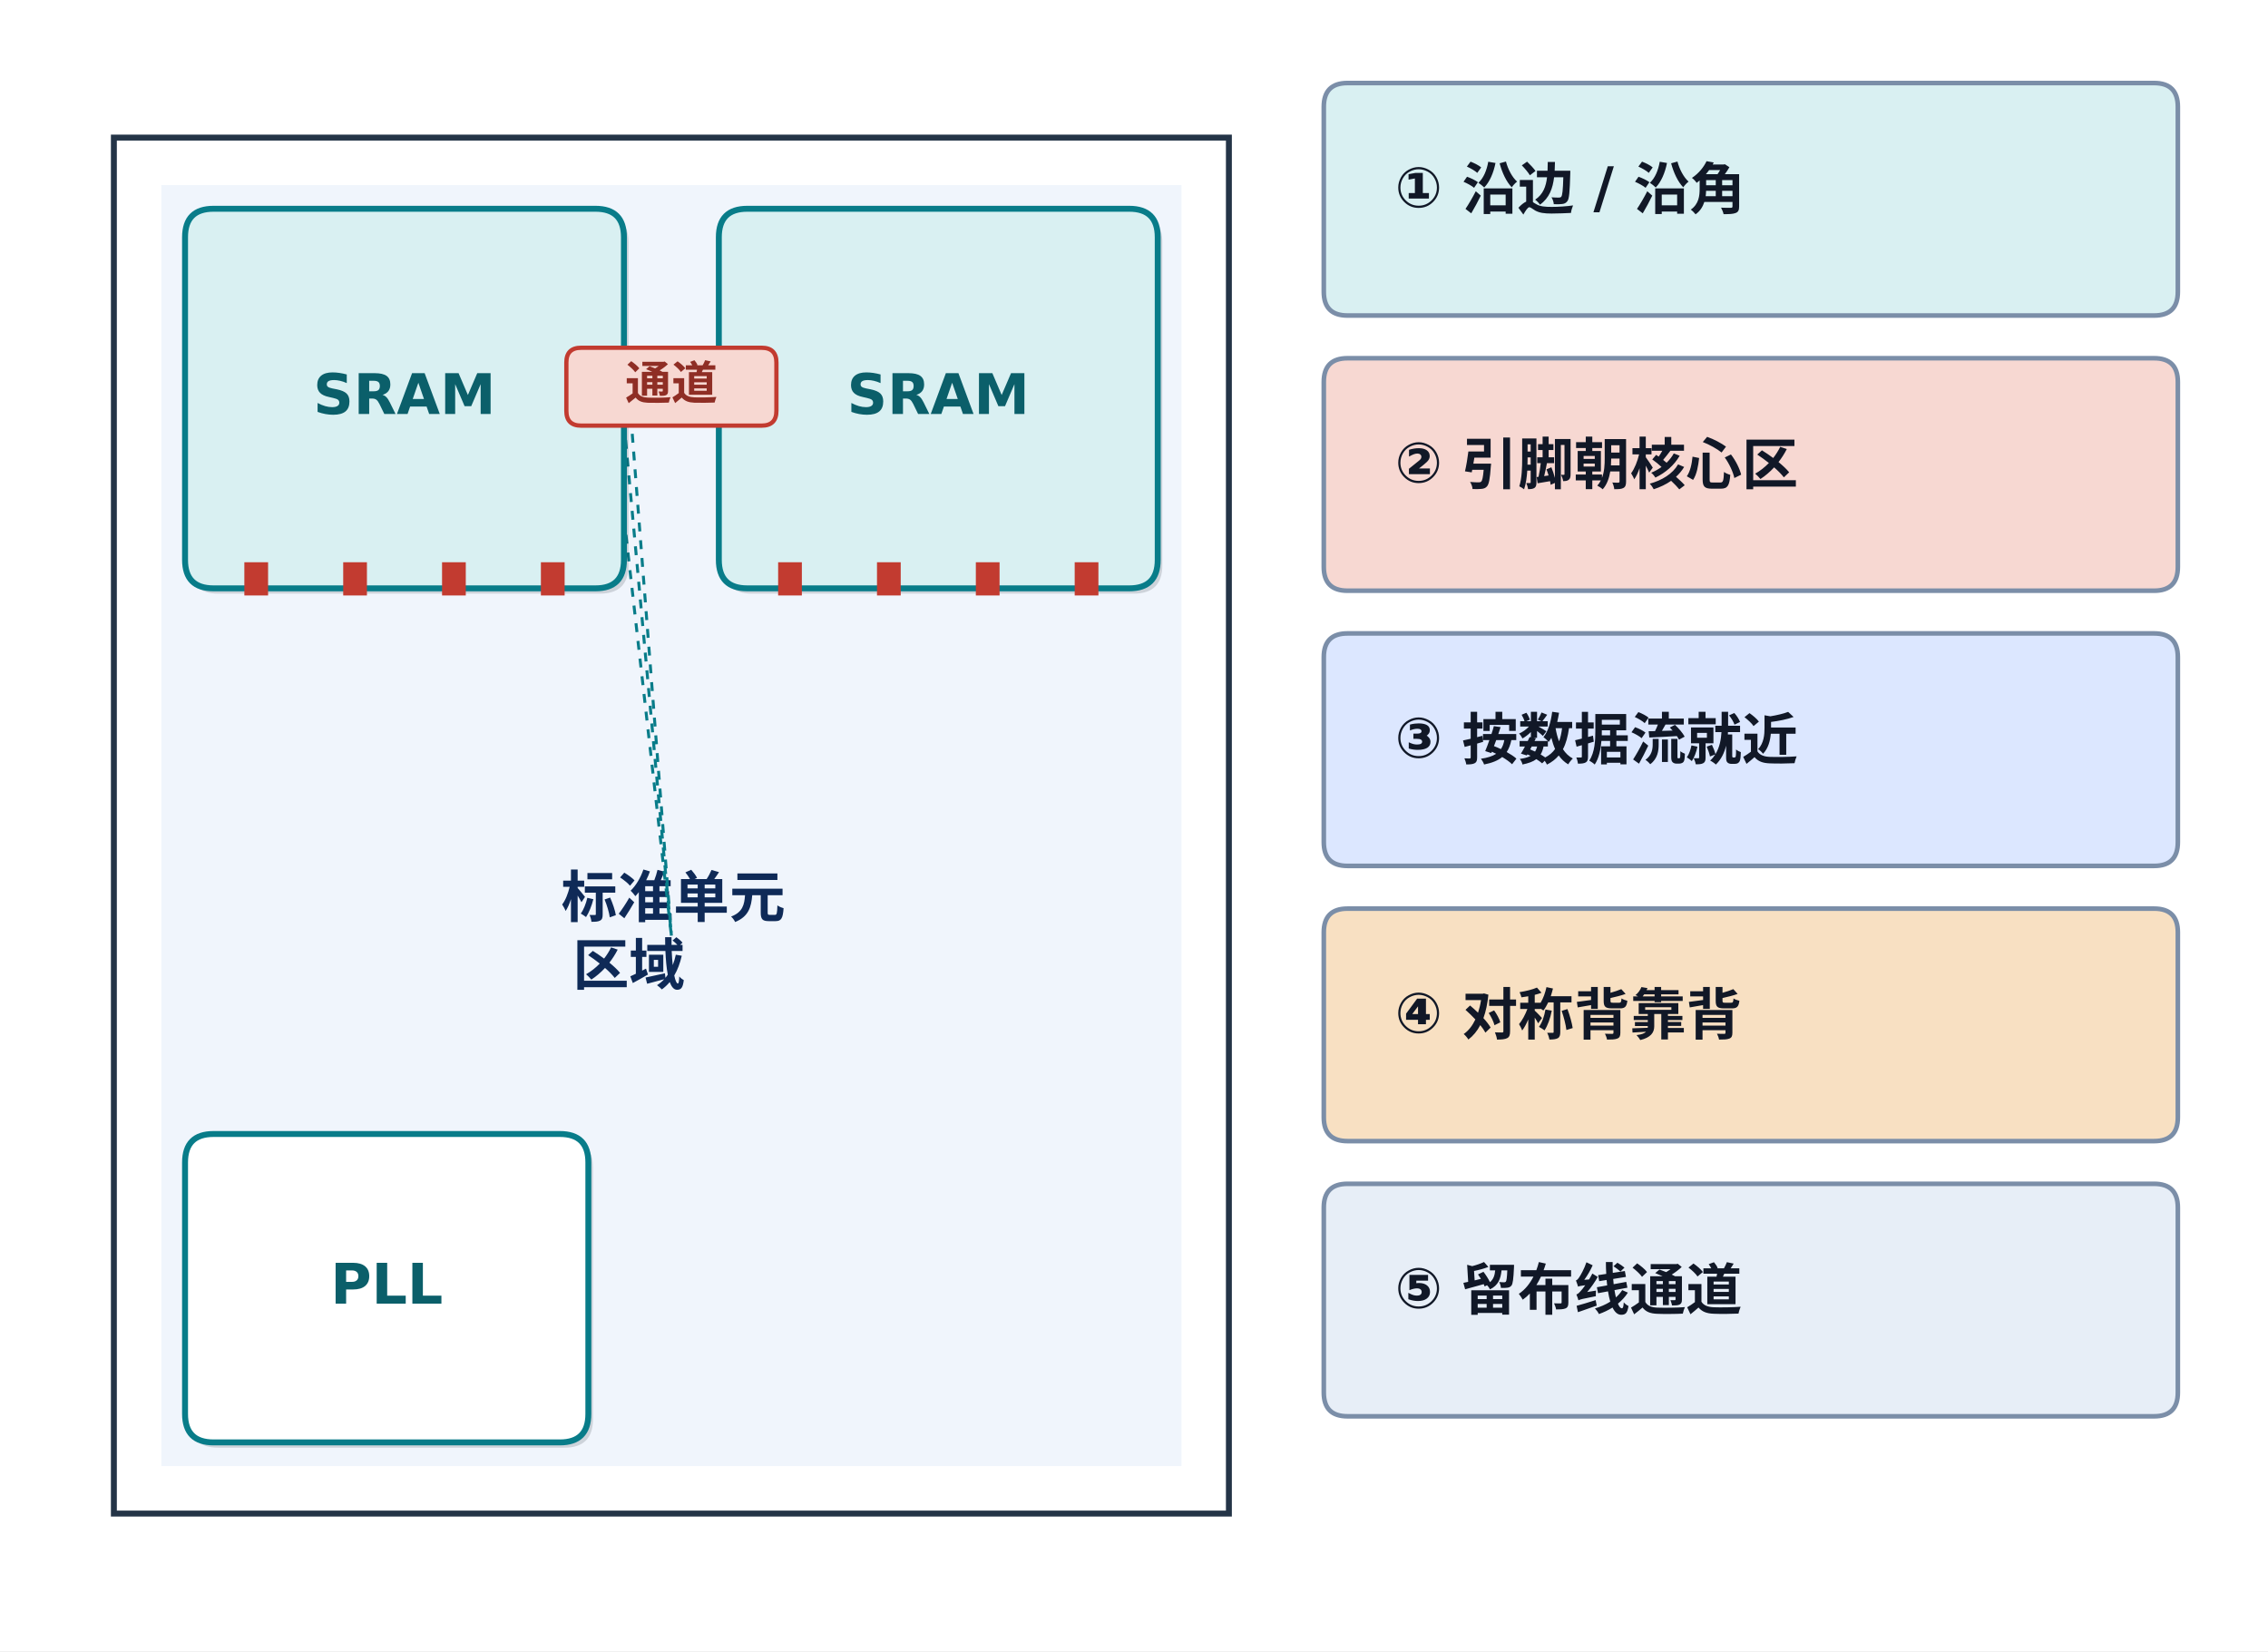
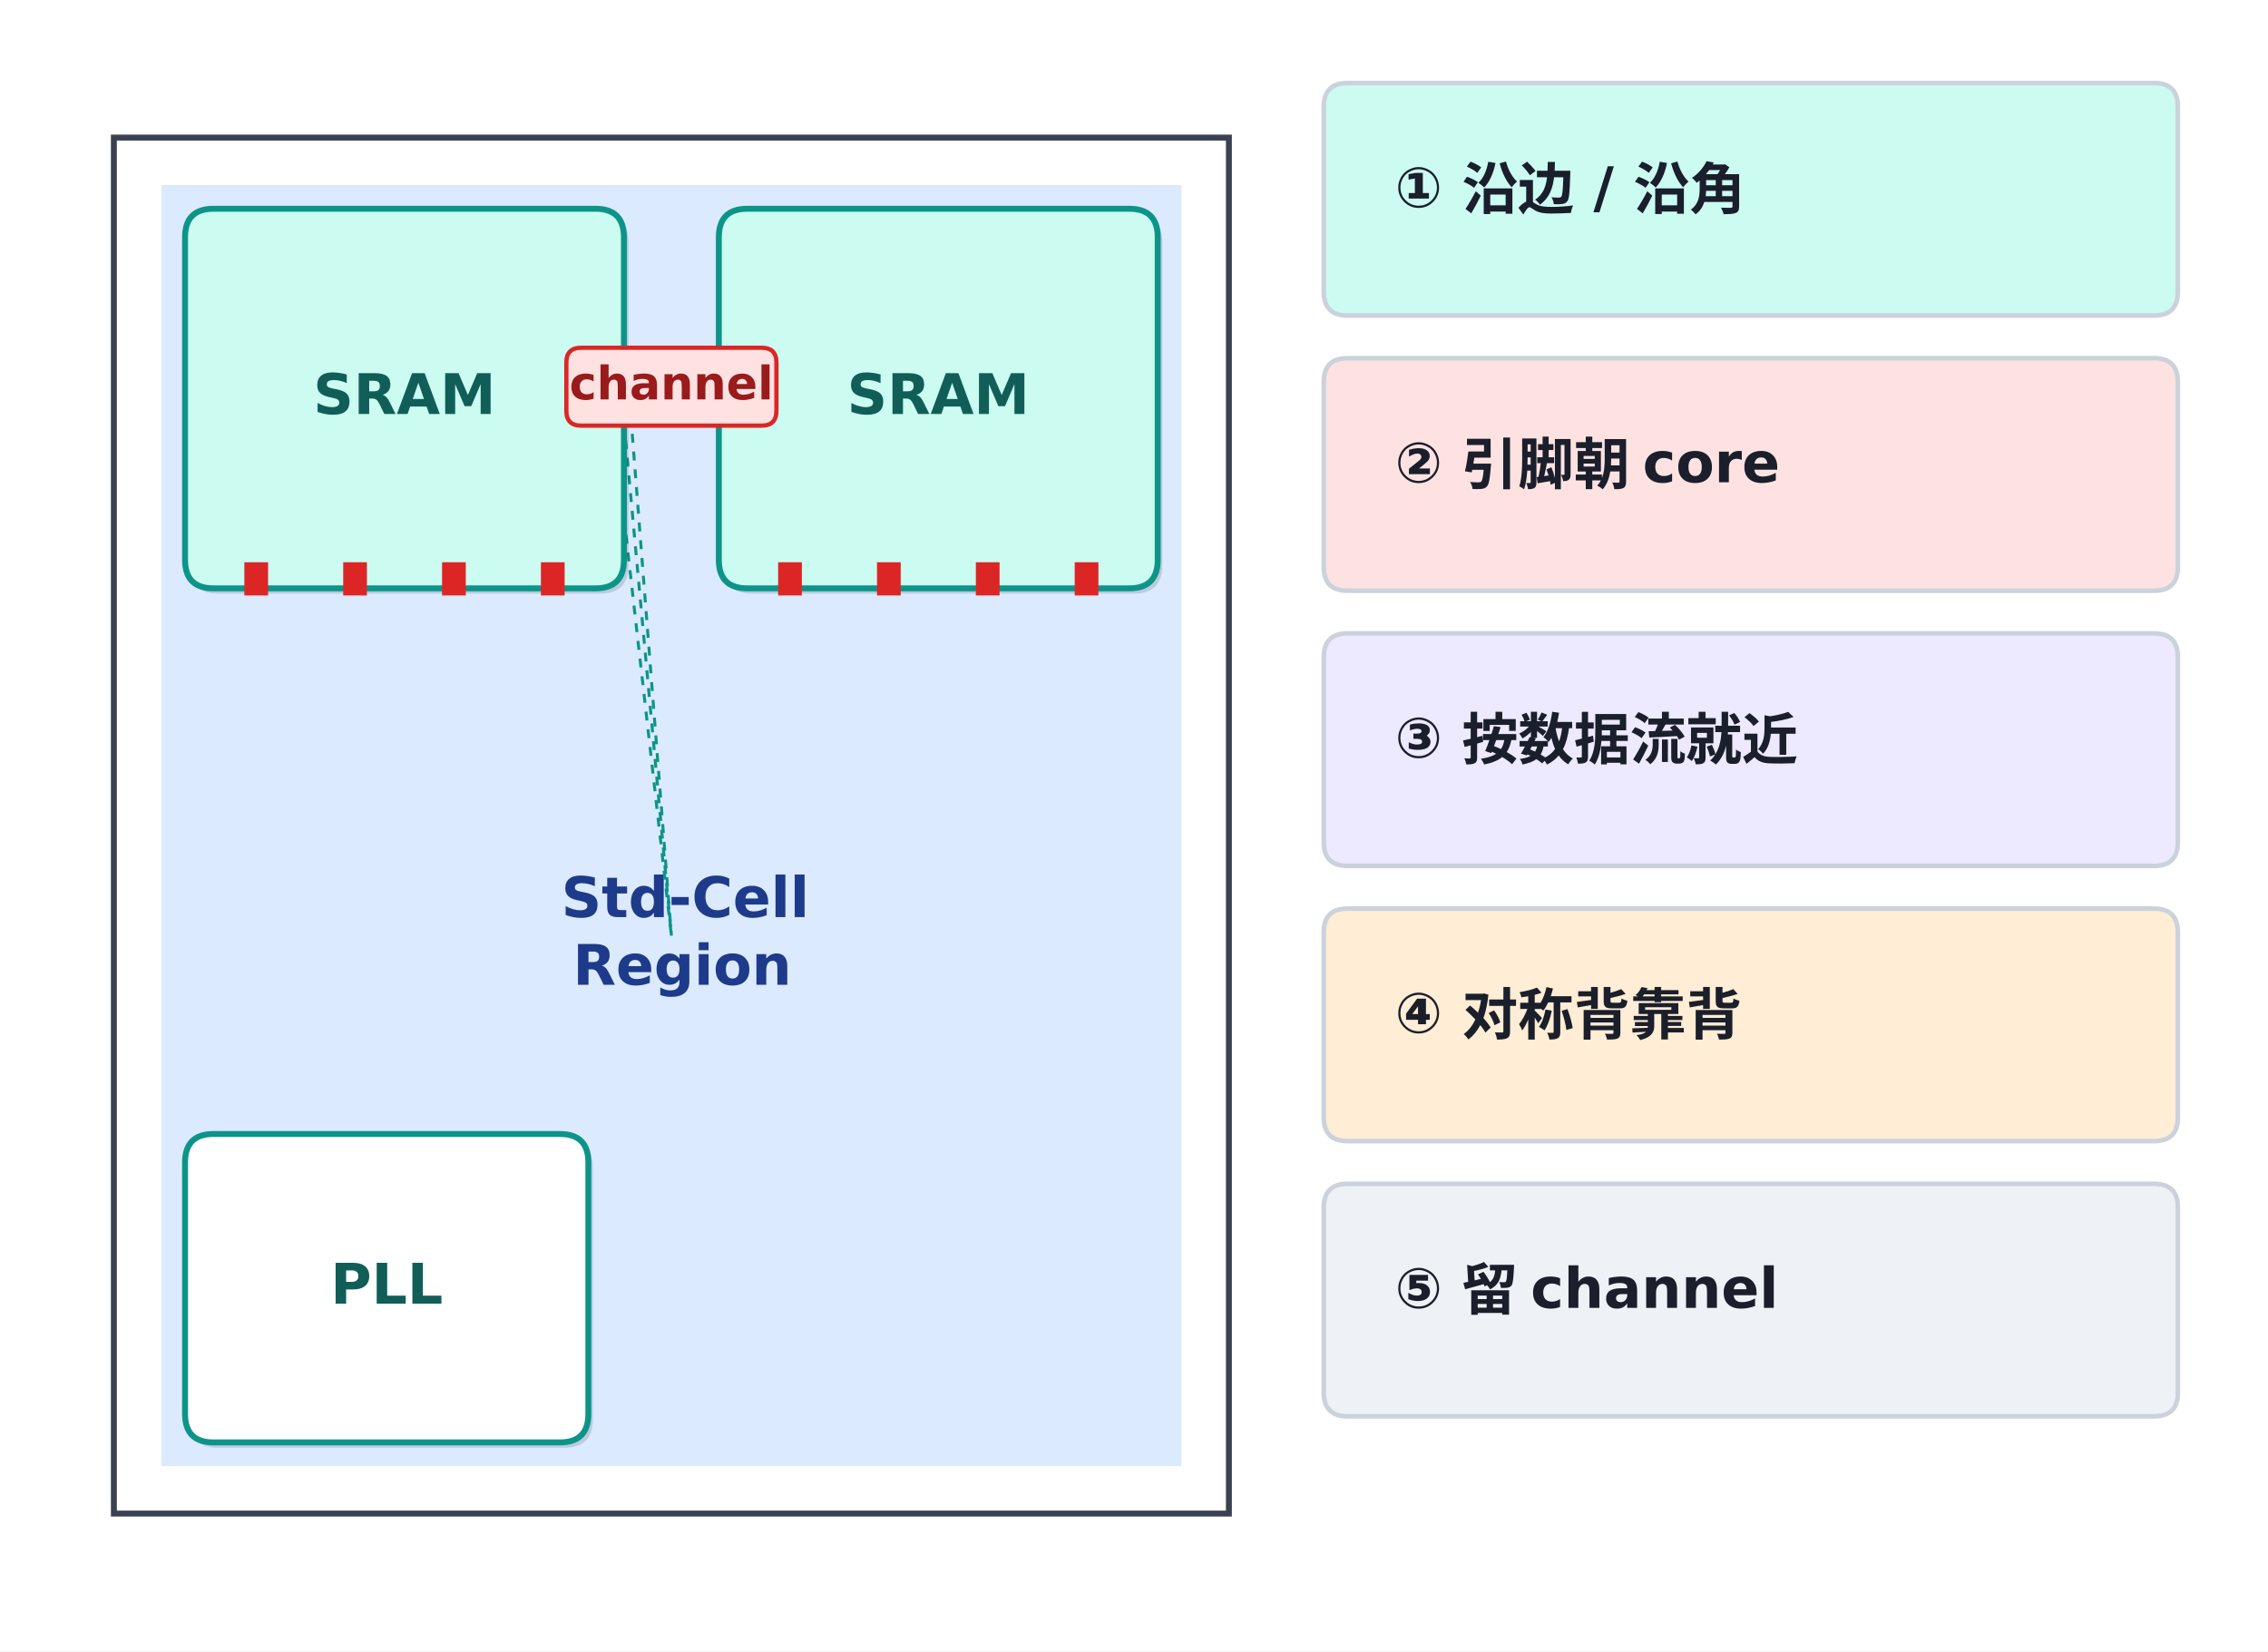
<svg xmlns="http://www.w3.org/2000/svg" width="688.32pt" height="501.12pt" viewBox="0 0 688.32 501.12" version="1.1">
  <defs>
    <style type="text/css">*{stroke-linejoin: round; stroke-linecap: butt}</style>
  </defs>
  <g id="figure_1">
    <g id="patch_1">
      <path d="M 0 501.12  L 688.32 501.12  L 688.32 0  L 0 0  z " style="fill: #ffffff" />
    </g>
    <g id="axes_1">
      <g id="patch_2">
-         <path d="M 5.76 495.36  L 682.56 495.36  L 682.56 5.76  L 5.76 5.76  z " clip-path="url(#p45ab08b6b4)" style="fill: #ffffff" />
+         <path d="M 5.76 495.36  L 682.56 495.36  L 682.56 5.76  L 5.76 5.76  z " clip-path="url(#p9651d8317f)" style="fill: #ffffff" />
      </g>
      <g id="patch_3">
-         <path d="M 34.56 459.36  L 372.96 459.36  L 372.96 41.76  L 34.56 41.76  z " clip-path="url(#p45ab08b6b4)" style="fill: #ffffff; stroke: #243447; stroke-width: 1.8; stroke-linejoin: miter" />
+         <path d="M 34.56 459.36  L 372.96 459.36  L 372.96 41.76  L 34.56 41.76  z " clip-path="url(#p9651d8317f)" style="fill: #ffffff; stroke: #3a4252; stroke-width: 1.8; stroke-linejoin: miter" />
      </g>
      <g id="patch_4">
-         <path d="M 48.96 444.96  L 358.56 444.96  L 358.56 56.16  L 48.96 56.16  z " clip-path="url(#p45ab08b6b4)" style="fill: #D9E6F7; opacity: 0.4" />
+         <path d="M 48.96 444.96  L 358.56 444.96  L 358.56 56.16  L 48.96 56.16  z " clip-path="url(#p9651d8317f)" style="fill: #dbeafe" />
      </g>
      <g id="text_1">
-         <text style="font-weight: 700; font-size: 17px; font-family: 'Microsoft YaHei', 'Microsoft YaHei UI', 'SimHei', 'Segoe UI', 'DejaVu Sans', sans-serif; fill: #0F2A57" transform="translate(170.343 278.3418)">标准单元</text>
-         <text style="font-weight: 700; font-size: 17px; font-family: 'Microsoft YaHei', 'Microsoft YaHei UI', 'SimHei', 'Segoe UI', 'DejaVu Sans', sans-serif; fill: #0F2A57" transform="translate(173.8533 298.8751)">区域</text>
+         <text style="font-weight: 700; font-size: 17px; font-family: 'Microsoft YaHei', 'Microsoft YaHei UI', 'SimHei', 'Segoe UI', 'DejaVu Sans', sans-serif; fill: #1e3a8a" transform="translate(170.343 278.3418)">Std-Cell</text>
+         <text style="font-weight: 700; font-size: 17px; font-family: 'Microsoft YaHei', 'Microsoft YaHei UI', 'SimHei', 'Segoe UI', 'DejaVu Sans', sans-serif; fill: #1e3a8a" transform="translate(173.8533 298.8751)">Region</text>
      </g>
      <g id="patch_5">
-         <path d="M 408.96 95.76  L 653.76 95.76  Q 660.96 95.76 660.96 88.56  L 660.96 32.4  Q 660.96 25.2 653.76 25.2  L 408.96 25.2  Q 401.76 25.2 401.76 32.4  L 401.76 88.56  Q 401.76 95.76 408.96 95.76  z " clip-path="url(#p45ab08b6b4)" style="fill: #D9F0F2; stroke: #7B8EA8; stroke-width: 1.4; stroke-linejoin: miter" />
+         <path d="M 408.96 95.76  L 653.76 95.76  Q 660.96 95.76 660.96 88.56  L 660.96 32.4  Q 660.96 25.2 653.76 25.2  L 408.96 25.2  Q 401.76 25.2 401.76 32.4  L 401.76 88.56  Q 401.76 95.76 408.96 95.76  z " clip-path="url(#p9651d8317f)" style="fill: #ccfbf1; stroke: #cbd2dc; stroke-width: 1.4; stroke-linejoin: miter" />
      </g>
      <g id="patch_6">
-         <path d="M 408.96 179.28  L 653.76 179.28  Q 660.96 179.28 660.96 172.08  L 660.96 115.92  Q 660.96 108.72 653.76 108.72  L 408.96 108.72  Q 401.76 108.72 401.76 115.92  L 401.76 172.08  Q 401.76 179.28 408.96 179.28  z " clip-path="url(#p45ab08b6b4)" style="fill: #F7D8D2; stroke: #7B8EA8; stroke-width: 1.4; stroke-linejoin: miter" />
+         <path d="M 408.96 179.28  L 653.76 179.28  Q 660.96 179.28 660.96 172.08  L 660.96 115.92  Q 660.96 108.72 653.76 108.72  L 408.96 108.72  Q 401.76 108.72 401.76 115.92  L 401.76 172.08  Q 401.76 179.28 408.96 179.28  z " clip-path="url(#p9651d8317f)" style="fill: #fee2e2; stroke: #cbd2dc; stroke-width: 1.4; stroke-linejoin: miter" />
      </g>
      <g id="patch_7">
-         <path d="M 408.96 262.8  L 653.76 262.8  Q 660.96 262.8 660.96 255.6  L 660.96 199.44  Q 660.96 192.24 653.76 192.24  L 408.96 192.24  Q 401.76 192.24 401.76 199.44  L 401.76 255.6  Q 401.76 262.8 408.96 262.8  z " clip-path="url(#p45ab08b6b4)" style="fill: #DCE7FF; stroke: #7B8EA8; stroke-width: 1.4; stroke-linejoin: miter" />
+         <path d="M 408.96 262.8  L 653.76 262.8  Q 660.96 262.8 660.96 255.6  L 660.96 199.44  Q 660.96 192.24 653.76 192.24  L 408.96 192.24  Q 401.76 192.24 401.76 199.44  L 401.76 255.6  Q 401.76 262.8 408.96 262.8  z " clip-path="url(#p9651d8317f)" style="fill: #ede9fe; stroke: #cbd2dc; stroke-width: 1.4; stroke-linejoin: miter" />
      </g>
      <g id="patch_8">
-         <path d="M 408.96 346.32  L 653.76 346.32  Q 660.96 346.32 660.96 339.12  L 660.96 282.96  Q 660.96 275.76 653.76 275.76  L 408.96 275.76  Q 401.76 275.76 401.76 282.96  L 401.76 339.12  Q 401.76 346.32 408.96 346.32  z " clip-path="url(#p45ab08b6b4)" style="fill: #F8E0C2; stroke: #7B8EA8; stroke-width: 1.4; stroke-linejoin: miter" />
+         <path d="M 408.96 346.32  L 653.76 346.32  Q 660.96 346.32 660.96 339.12  L 660.96 282.96  Q 660.96 275.76 653.76 275.76  L 408.96 275.76  Q 401.76 275.76 401.76 282.96  L 401.76 339.12  Q 401.76 346.32 408.96 346.32  z " clip-path="url(#p9651d8317f)" style="fill: #ffedd5; stroke: #cbd2dc; stroke-width: 1.4; stroke-linejoin: miter" />
      </g>
      <g id="patch_9">
-         <path d="M 408.96 429.84  L 653.76 429.84  Q 660.96 429.84 660.96 422.64  L 660.96 366.48  Q 660.96 359.28 653.76 359.28  L 408.96 359.28  Q 401.76 359.28 401.76 366.48  L 401.76 422.64  Q 401.76 429.84 408.96 429.84  z " clip-path="url(#p45ab08b6b4)" style="fill: #E7EEF7; stroke: #7B8EA8; stroke-width: 1.4; stroke-linejoin: miter" />
+         <path d="M 408.96 429.84  L 653.76 429.84  Q 660.96 429.84 660.96 422.64  L 660.96 366.48  Q 660.96 359.28 653.76 359.28  L 408.96 359.28  Q 401.76 359.28 401.76 366.48  L 401.76 422.64  Q 401.76 429.84 408.96 429.84  z " clip-path="url(#p9651d8317f)" style="fill: #eef1f5; stroke: #cbd2dc; stroke-width: 1.4; stroke-linejoin: miter" />
      </g>
      <g id="line2d_1">
-         <path d="M 189.36 156.96  L 203.76 283.968  " clip-path="url(#p45ab08b6b4)" style="fill: none; stroke-dasharray: 2.7,2.7; stroke-dashoffset: 0; stroke: #087C89; stroke-width: 0.9" />
+         <path d="M 189.36 156.96  L 203.76 283.968  " clip-path="url(#p9651d8317f)" style="fill: none; stroke-dasharray: 2.7,2.7; stroke-dashoffset: 0; stroke: #0d9488; stroke-width: 0.9" />
      </g>
      <g id="line2d_2">
-         <path d="M 189.36 128.16  L 203.76 283.968  " clip-path="url(#p45ab08b6b4)" style="fill: none; stroke-dasharray: 2.7,2.7; stroke-dashoffset: 0; stroke: #087C89; stroke-width: 0.9" />
+         <path d="M 189.36 128.16  L 203.76 283.968  " clip-path="url(#p9651d8317f)" style="fill: none; stroke-dasharray: 2.7,2.7; stroke-dashoffset: 0; stroke: #0d9488; stroke-width: 0.9" />
      </g>
      <g id="line2d_3">
-         <path d="M 189.36 99.36  L 203.76 283.968  " clip-path="url(#p45ab08b6b4)" style="fill: none; stroke-dasharray: 2.7,2.7; stroke-dashoffset: 0; stroke: #087C89; stroke-width: 0.9" />
+         <path d="M 189.36 99.36  L 203.76 283.968  " clip-path="url(#p9651d8317f)" style="fill: none; stroke-dasharray: 2.7,2.7; stroke-dashoffset: 0; stroke: #0d9488; stroke-width: 0.9" />
      </g>
      <g id="text_2">
-         <text style="font-weight: 700; font-size: 17px; font-family: 'Microsoft YaHei', 'Microsoft YaHei UI', 'SimHei', 'Segoe UI', 'DejaVu Sans', sans-serif; text-anchor: start; fill: #111827" x="423.36" y="62.849" transform="rotate(-0 423.36 62.84938)">① 沿边 / 沿角</text>
+         <text style="font-weight: 700; font-size: 17px; font-family: 'Microsoft YaHei', 'Microsoft YaHei UI', 'SimHei', 'Segoe UI', 'DejaVu Sans', sans-serif; text-anchor: start; fill: #1a1f2b" x="423.36" y="62.849" transform="rotate(-0 423.36 62.84938)">① 沿边 / 沿角</text>
      </g>
      <g id="text_3">
-         <text style="font-weight: 700; font-size: 17px; font-family: 'Microsoft YaHei', 'Microsoft YaHei UI', 'SimHei', 'Segoe UI', 'DejaVu Sans', sans-serif; text-anchor: start; fill: #111827" x="423.36" y="146.369" transform="rotate(-0 423.36 146.3694)">② 引脚朝核心区</text>
+         <text style="font-weight: 700; font-size: 17px; font-family: 'Microsoft YaHei', 'Microsoft YaHei UI', 'SimHei', 'Segoe UI', 'DejaVu Sans', sans-serif; text-anchor: start; fill: #1a1f2b" x="423.36" y="146.369" transform="rotate(-0 423.36 146.3694)">② 引脚朝 core</text>
      </g>
      <g id="text_4">
-         <text style="font-weight: 700; font-size: 17px; font-family: 'Microsoft YaHei', 'Microsoft YaHei UI', 'SimHei', 'Segoe UI', 'DejaVu Sans', sans-serif; text-anchor: start; fill: #111827" x="423.36" y="229.889" transform="rotate(-0 423.36 229.8894)">③ 按数据流就近</text>
+         <text style="font-weight: 700; font-size: 17px; font-family: 'Microsoft YaHei', 'Microsoft YaHei UI', 'SimHei', 'Segoe UI', 'DejaVu Sans', sans-serif; text-anchor: start; fill: #1a1f2b" x="423.36" y="229.889" transform="rotate(-0 423.36 229.8894)">③ 按数据流就近</text>
      </g>
      <g id="text_5">
-         <text style="font-weight: 700; font-size: 17px; font-family: 'Microsoft YaHei', 'Microsoft YaHei UI', 'SimHei', 'Segoe UI', 'DejaVu Sans', sans-serif; text-anchor: start; fill: #111827" x="423.36" y="313.409" transform="rotate(-0 423.36 313.4094)">④ 对称背靠背</text>
+         <text style="font-weight: 700; font-size: 17px; font-family: 'Microsoft YaHei', 'Microsoft YaHei UI', 'SimHei', 'Segoe UI', 'DejaVu Sans', sans-serif; text-anchor: start; fill: #1a1f2b" x="423.36" y="313.409" transform="rotate(-0 423.36 313.4094)">④ 对称背靠背</text>
      </g>
      <g id="text_6">
-         <text style="font-weight: 700; font-size: 17px; font-family: 'Microsoft YaHei', 'Microsoft YaHei UI', 'SimHei', 'Segoe UI', 'DejaVu Sans', sans-serif; text-anchor: start; fill: #111827" x="423.36" y="396.929" transform="rotate(-0 423.36 396.9294)">⑤ 留布线通道</text>
+         <text style="font-weight: 700; font-size: 17px; font-family: 'Microsoft YaHei', 'Microsoft YaHei UI', 'SimHei', 'Segoe UI', 'DejaVu Sans', sans-serif; text-anchor: start; fill: #1a1f2b" x="423.36" y="396.929" transform="rotate(-0 423.36 396.9294)">⑤ 留 channel</text>
      </g>
      <g id="patch_10">
-         <path d="M 66.2 180.16  L 182.12 180.16  Q 190.76 180.16 190.76 171.52  L 190.76 73.6  Q 190.76 64.96 182.12 64.96  L 66.2 64.96  Q 57.56 64.96 57.56 73.6  L 57.56 171.52  Q 57.56 180.16 66.2 180.16  z " clip-path="url(#p45ab08b6b4)" style="fill: #111827; opacity: 0.16" />
-         <path d="M 64.8 178.56  L 180.72 178.56  Q 189.36 178.56 189.36 169.92  L 189.36 72  Q 189.36 63.36 180.72 63.36  L 64.8 63.36  Q 56.16 63.36 56.16 72  L 56.16 169.92  Q 56.16 178.56 64.8 178.56  z " clip-path="url(#p45ab08b6b4)" style="fill: #D9F0F2; stroke: #087C89; stroke-width: 1.8; stroke-linejoin: miter" />
+         <path d="M 66.2 180.16  L 182.12 180.16  Q 190.76 180.16 190.76 171.52  L 190.76 73.6  Q 190.76 64.96 182.12 64.96  L 66.2 64.96  Q 57.56 64.96 57.56 73.6  L 57.56 171.52  Q 57.56 180.16 66.2 180.16  z " clip-path="url(#p9651d8317f)" style="fill: #1a1f2b; opacity: 0.16" />
+         <path d="M 64.8 178.56  L 180.72 178.56  Q 189.36 178.56 189.36 169.92  L 189.36 72  Q 189.36 63.36 180.72 63.36  L 64.8 63.36  Q 56.16 63.36 56.16 72  L 56.16 169.92  Q 56.16 178.56 64.8 178.56  z " clip-path="url(#p9651d8317f)" style="fill: #ccfbf1; stroke: #0d9488; stroke-width: 1.8; stroke-linejoin: miter" />
      </g>
      <g id="patch_11">
-         <path d="M 228.2 180.16  L 344.12 180.16  Q 352.76 180.16 352.76 171.52  L 352.76 73.6  Q 352.76 64.96 344.12 64.96  L 228.2 64.96  Q 219.56 64.96 219.56 73.6  L 219.56 171.52  Q 219.56 180.16 228.2 180.16  z " clip-path="url(#p45ab08b6b4)" style="fill: #111827; opacity: 0.16" />
-         <path d="M 226.8 178.56  L 342.72 178.56  Q 351.36 178.56 351.36 169.92  L 351.36 72  Q 351.36 63.36 342.72 63.36  L 226.8 63.36  Q 218.16 63.36 218.16 72  L 218.16 169.92  Q 218.16 178.56 226.8 178.56  z " clip-path="url(#p45ab08b6b4)" style="fill: #D9F0F2; stroke: #087C89; stroke-width: 1.8; stroke-linejoin: miter" />
+         <path d="M 228.2 180.16  L 344.12 180.16  Q 352.76 180.16 352.76 171.52  L 352.76 73.6  Q 352.76 64.96 344.12 64.96  L 228.2 64.96  Q 219.56 64.96 219.56 73.6  L 219.56 171.52  Q 219.56 180.16 228.2 180.16  z " clip-path="url(#p9651d8317f)" style="fill: #1a1f2b; opacity: 0.16" />
+         <path d="M 226.8 178.56  L 342.72 178.56  Q 351.36 178.56 351.36 169.92  L 351.36 72  Q 351.36 63.36 342.72 63.36  L 226.8 63.36  Q 218.16 63.36 218.16 72  L 218.16 169.92  Q 218.16 178.56 226.8 178.56  z " clip-path="url(#p9651d8317f)" style="fill: #ccfbf1; stroke: #0d9488; stroke-width: 1.8; stroke-linejoin: miter" />
      </g>
      <g id="patch_12">
-         <path d="M 66.2 439.36  L 171.32 439.36  Q 179.96 439.36 179.96 430.72  L 179.96 354.4  Q 179.96 345.76 171.32 345.76  L 66.2 345.76  Q 57.56 345.76 57.56 354.4  L 57.56 430.72  Q 57.56 439.36 66.2 439.36  z " clip-path="url(#p45ab08b6b4)" style="fill: #111827; opacity: 0.16" />
-         <path d="M 64.8 437.76  L 169.92 437.76  Q 178.56 437.76 178.56 429.12  L 178.56 352.8  Q 178.56 344.16 169.92 344.16  L 64.8 344.16  Q 56.16 344.16 56.16 352.8  L 56.16 429.12  Q 56.16 437.76 64.8 437.76  z " clip-path="url(#p45ab08b6b4)" style="fill: #ffffff; stroke: #087C89; stroke-width: 1.8; stroke-linejoin: miter" />
+         <path d="M 66.2 439.36  L 171.32 439.36  Q 179.96 439.36 179.96 430.72  L 179.96 354.4  Q 179.96 345.76 171.32 345.76  L 66.2 345.76  Q 57.56 345.76 57.56 354.4  L 57.56 430.72  Q 57.56 439.36 66.2 439.36  z " clip-path="url(#p9651d8317f)" style="fill: #1a1f2b; opacity: 0.16" />
+         <path d="M 64.8 437.76  L 169.92 437.76  Q 178.56 437.76 178.56 429.12  L 178.56 352.8  Q 178.56 344.16 169.92 344.16  L 64.8 344.16  Q 56.16 344.16 56.16 352.8  L 56.16 429.12  Q 56.16 437.76 64.8 437.76  z " clip-path="url(#p9651d8317f)" style="fill: #ffffff; stroke: #0d9488; stroke-width: 1.8; stroke-linejoin: miter" />
      </g>
      <g id="patch_13">
-         <path d="M 74.16 180.72  L 81.36 180.72  L 81.36 170.64  L 74.16 170.64  z " clip-path="url(#p45ab08b6b4)" style="fill: #C23B30" />
+         <path d="M 74.16 180.72  L 81.36 180.72  L 81.36 170.64  L 74.16 170.64  z " clip-path="url(#p9651d8317f)" style="fill: #dc2626" />
      </g>
      <g id="patch_14">
-         <path d="M 104.16 180.72  L 111.36 180.72  L 111.36 170.64  L 104.16 170.64  z " clip-path="url(#p45ab08b6b4)" style="fill: #C23B30" />
+         <path d="M 104.16 180.72  L 111.36 180.72  L 111.36 170.64  L 104.16 170.64  z " clip-path="url(#p9651d8317f)" style="fill: #dc2626" />
      </g>
      <g id="patch_15">
-         <path d="M 134.16 180.72  L 141.36 180.72  L 141.36 170.64  L 134.16 170.64  z " clip-path="url(#p45ab08b6b4)" style="fill: #C23B30" />
+         <path d="M 134.16 180.72  L 141.36 180.72  L 141.36 170.64  L 134.16 170.64  z " clip-path="url(#p9651d8317f)" style="fill: #dc2626" />
      </g>
      <g id="patch_16">
-         <path d="M 164.16 180.72  L 171.36 180.72  L 171.36 170.64  L 164.16 170.64  z " clip-path="url(#p45ab08b6b4)" style="fill: #C23B30" />
+         <path d="M 164.16 180.72  L 171.36 180.72  L 171.36 170.64  L 164.16 170.64  z " clip-path="url(#p9651d8317f)" style="fill: #dc2626" />
      </g>
      <g id="patch_17">
-         <path d="M 236.16 180.72  L 243.36 180.72  L 243.36 170.64  L 236.16 170.64  z " clip-path="url(#p45ab08b6b4)" style="fill: #C23B30" />
+         <path d="M 236.16 180.72  L 243.36 180.72  L 243.36 170.64  L 236.16 170.64  z " clip-path="url(#p9651d8317f)" style="fill: #dc2626" />
      </g>
      <g id="patch_18">
-         <path d="M 266.16 180.72  L 273.36 180.72  L 273.36 170.64  L 266.16 170.64  z " clip-path="url(#p45ab08b6b4)" style="fill: #C23B30" />
+         <path d="M 266.16 180.72  L 273.36 180.72  L 273.36 170.64  L 266.16 170.64  z " clip-path="url(#p9651d8317f)" style="fill: #dc2626" />
      </g>
      <g id="patch_19">
-         <path d="M 296.16 180.72  L 303.36 180.72  L 303.36 170.64  L 296.16 170.64  z " clip-path="url(#p45ab08b6b4)" style="fill: #C23B30" />
+         <path d="M 296.16 180.72  L 303.36 180.72  L 303.36 170.64  L 296.16 170.64  z " clip-path="url(#p9651d8317f)" style="fill: #dc2626" />
      </g>
      <g id="patch_20">
-         <path d="M 326.16 180.72  L 333.36 180.72  L 333.36 170.64  L 326.16 170.64  z " clip-path="url(#p45ab08b6b4)" style="fill: #C23B30" />
+         <path d="M 326.16 180.72  L 333.36 180.72  L 333.36 170.64  L 326.16 170.64  z " clip-path="url(#p9651d8317f)" style="fill: #dc2626" />
      </g>
      <g id="text_7">
-         <text style="font-weight: 700; font-size: 17px; font-family: 'Microsoft YaHei', 'Microsoft YaHei UI', 'SimHei', 'Segoe UI', 'DejaVu Sans', sans-serif; text-anchor: middle; fill: #0B5F6A" x="122.76" y="125.642" transform="rotate(-0 122.76 125.6416)">SRAM</text>
+         <text style="font-weight: 700; font-size: 17px; font-family: 'Microsoft YaHei', 'Microsoft YaHei UI', 'SimHei', 'Segoe UI', 'DejaVu Sans', sans-serif; text-anchor: middle; fill: #115e59" x="122.76" y="125.642" transform="rotate(-0 122.76 125.6416)">SRAM</text>
      </g>
      <g id="text_8">
-         <text style="font-weight: 700; font-size: 17px; font-family: 'Microsoft YaHei', 'Microsoft YaHei UI', 'SimHei', 'Segoe UI', 'DejaVu Sans', sans-serif; text-anchor: middle; fill: #0B5F6A" x="284.76" y="125.642" transform="rotate(-0 284.76 125.6416)">SRAM</text>
+         <text style="font-weight: 700; font-size: 17px; font-family: 'Microsoft YaHei', 'Microsoft YaHei UI', 'SimHei', 'Segoe UI', 'DejaVu Sans', sans-serif; text-anchor: middle; fill: #115e59" x="284.76" y="125.642" transform="rotate(-0 284.76 125.6416)">SRAM</text>
      </g>
      <g id="text_9">
-         <text style="font-weight: 700; font-size: 17px; font-family: 'Microsoft YaHei', 'Microsoft YaHei UI', 'SimHei', 'Segoe UI', 'DejaVu Sans', sans-serif; text-anchor: middle; fill: #0B5F6A" x="117.36" y="395.642" transform="rotate(-0 117.36 395.6416)">PLL</text>
+         <text style="font-weight: 700; font-size: 17px; font-family: 'Microsoft YaHei', 'Microsoft YaHei UI', 'SimHei', 'Segoe UI', 'DejaVu Sans', sans-serif; text-anchor: middle; fill: #115e59" x="117.36" y="395.642" transform="rotate(-0 117.36 395.6416)">PLL</text>
      </g>
      <g id="text_10">
        <g id="patch_21">
-           <path d="M 176.365 129.176  L 231.155 129.176  Q 235.635 129.176 235.635 124.696  L 235.635 110.024  Q 235.635 105.544 231.155 105.544  L 176.365 105.544  Q 171.885 105.544 171.885 110.024  L 171.885 124.696  Q 171.885 129.176 176.365 129.176  z " style="fill: #F7D8D2; stroke: #C23B30; stroke-width: 1.3; stroke-linejoin: miter" />
+           <path d="M 176.365 129.176  L 231.155 129.176  Q 235.635 129.176 235.635 124.696  L 235.635 110.024  Q 235.635 105.544 231.155 105.544  L 176.365 105.544  Q 171.885 105.544 171.885 110.024  L 171.885 124.696  Q 171.885 129.176 176.365 129.176  z " style="fill: #fee2e2; stroke: #dc2626; stroke-width: 1.3; stroke-linejoin: miter" />
        </g>
-         <text style="font-weight: 700; font-size: 14px; font-family: 'Microsoft YaHei', 'Microsoft YaHei UI', 'SimHei', 'Segoe UI', 'DejaVu Sans', sans-serif; text-anchor: middle; fill: #8F2E25" x="203.76" y="121.215" transform="rotate(-0 203.76 121.2155)">通道</text>
+         <text style="font-weight: 700; font-size: 14px; font-family: 'Microsoft YaHei', 'Microsoft YaHei UI', 'SimHei', 'Segoe UI', 'DejaVu Sans', sans-serif; text-anchor: middle; fill: #991b1b" x="203.76" y="121.215" transform="rotate(-0 203.76 121.2155)">channel</text>
      </g>
    </g>
  </g>
  <defs>
-     <clipPath id="p45ab08b6b4">
+     <clipPath id="p9651d8317f">
      <rect x="5.76" y="5.76" width="676.8" height="489.6" />
    </clipPath>
  </defs>
</svg>
